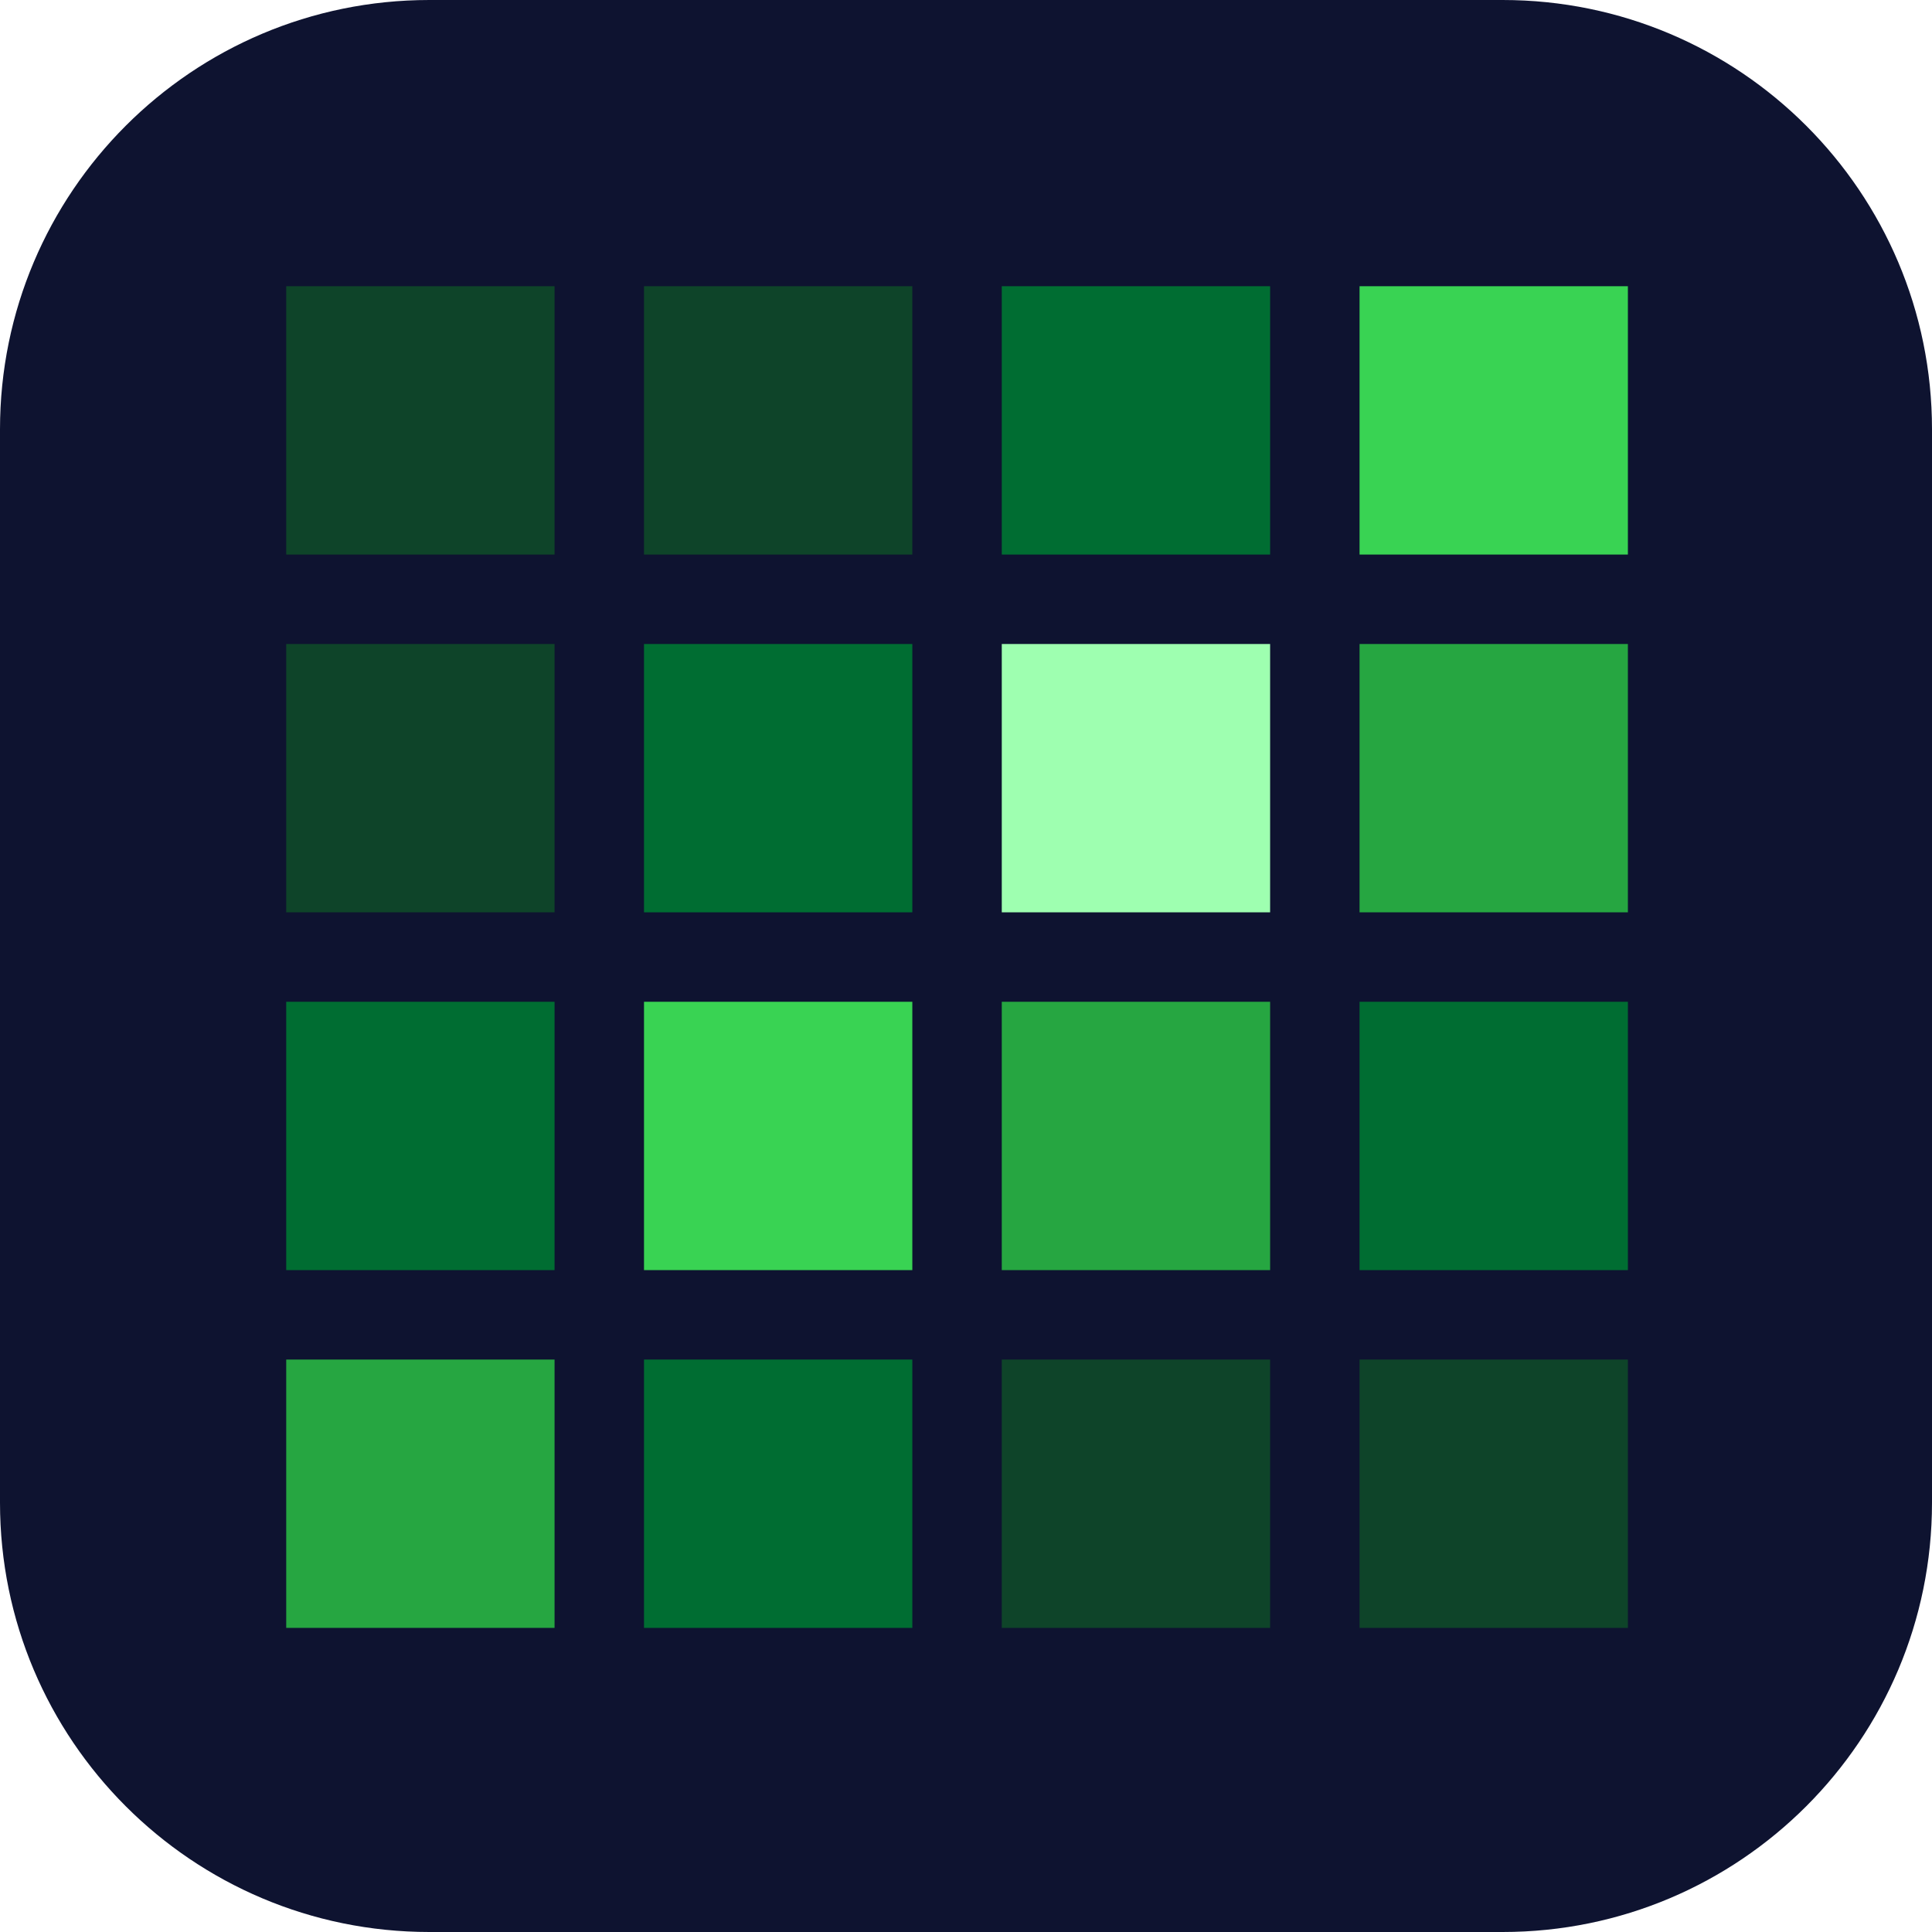
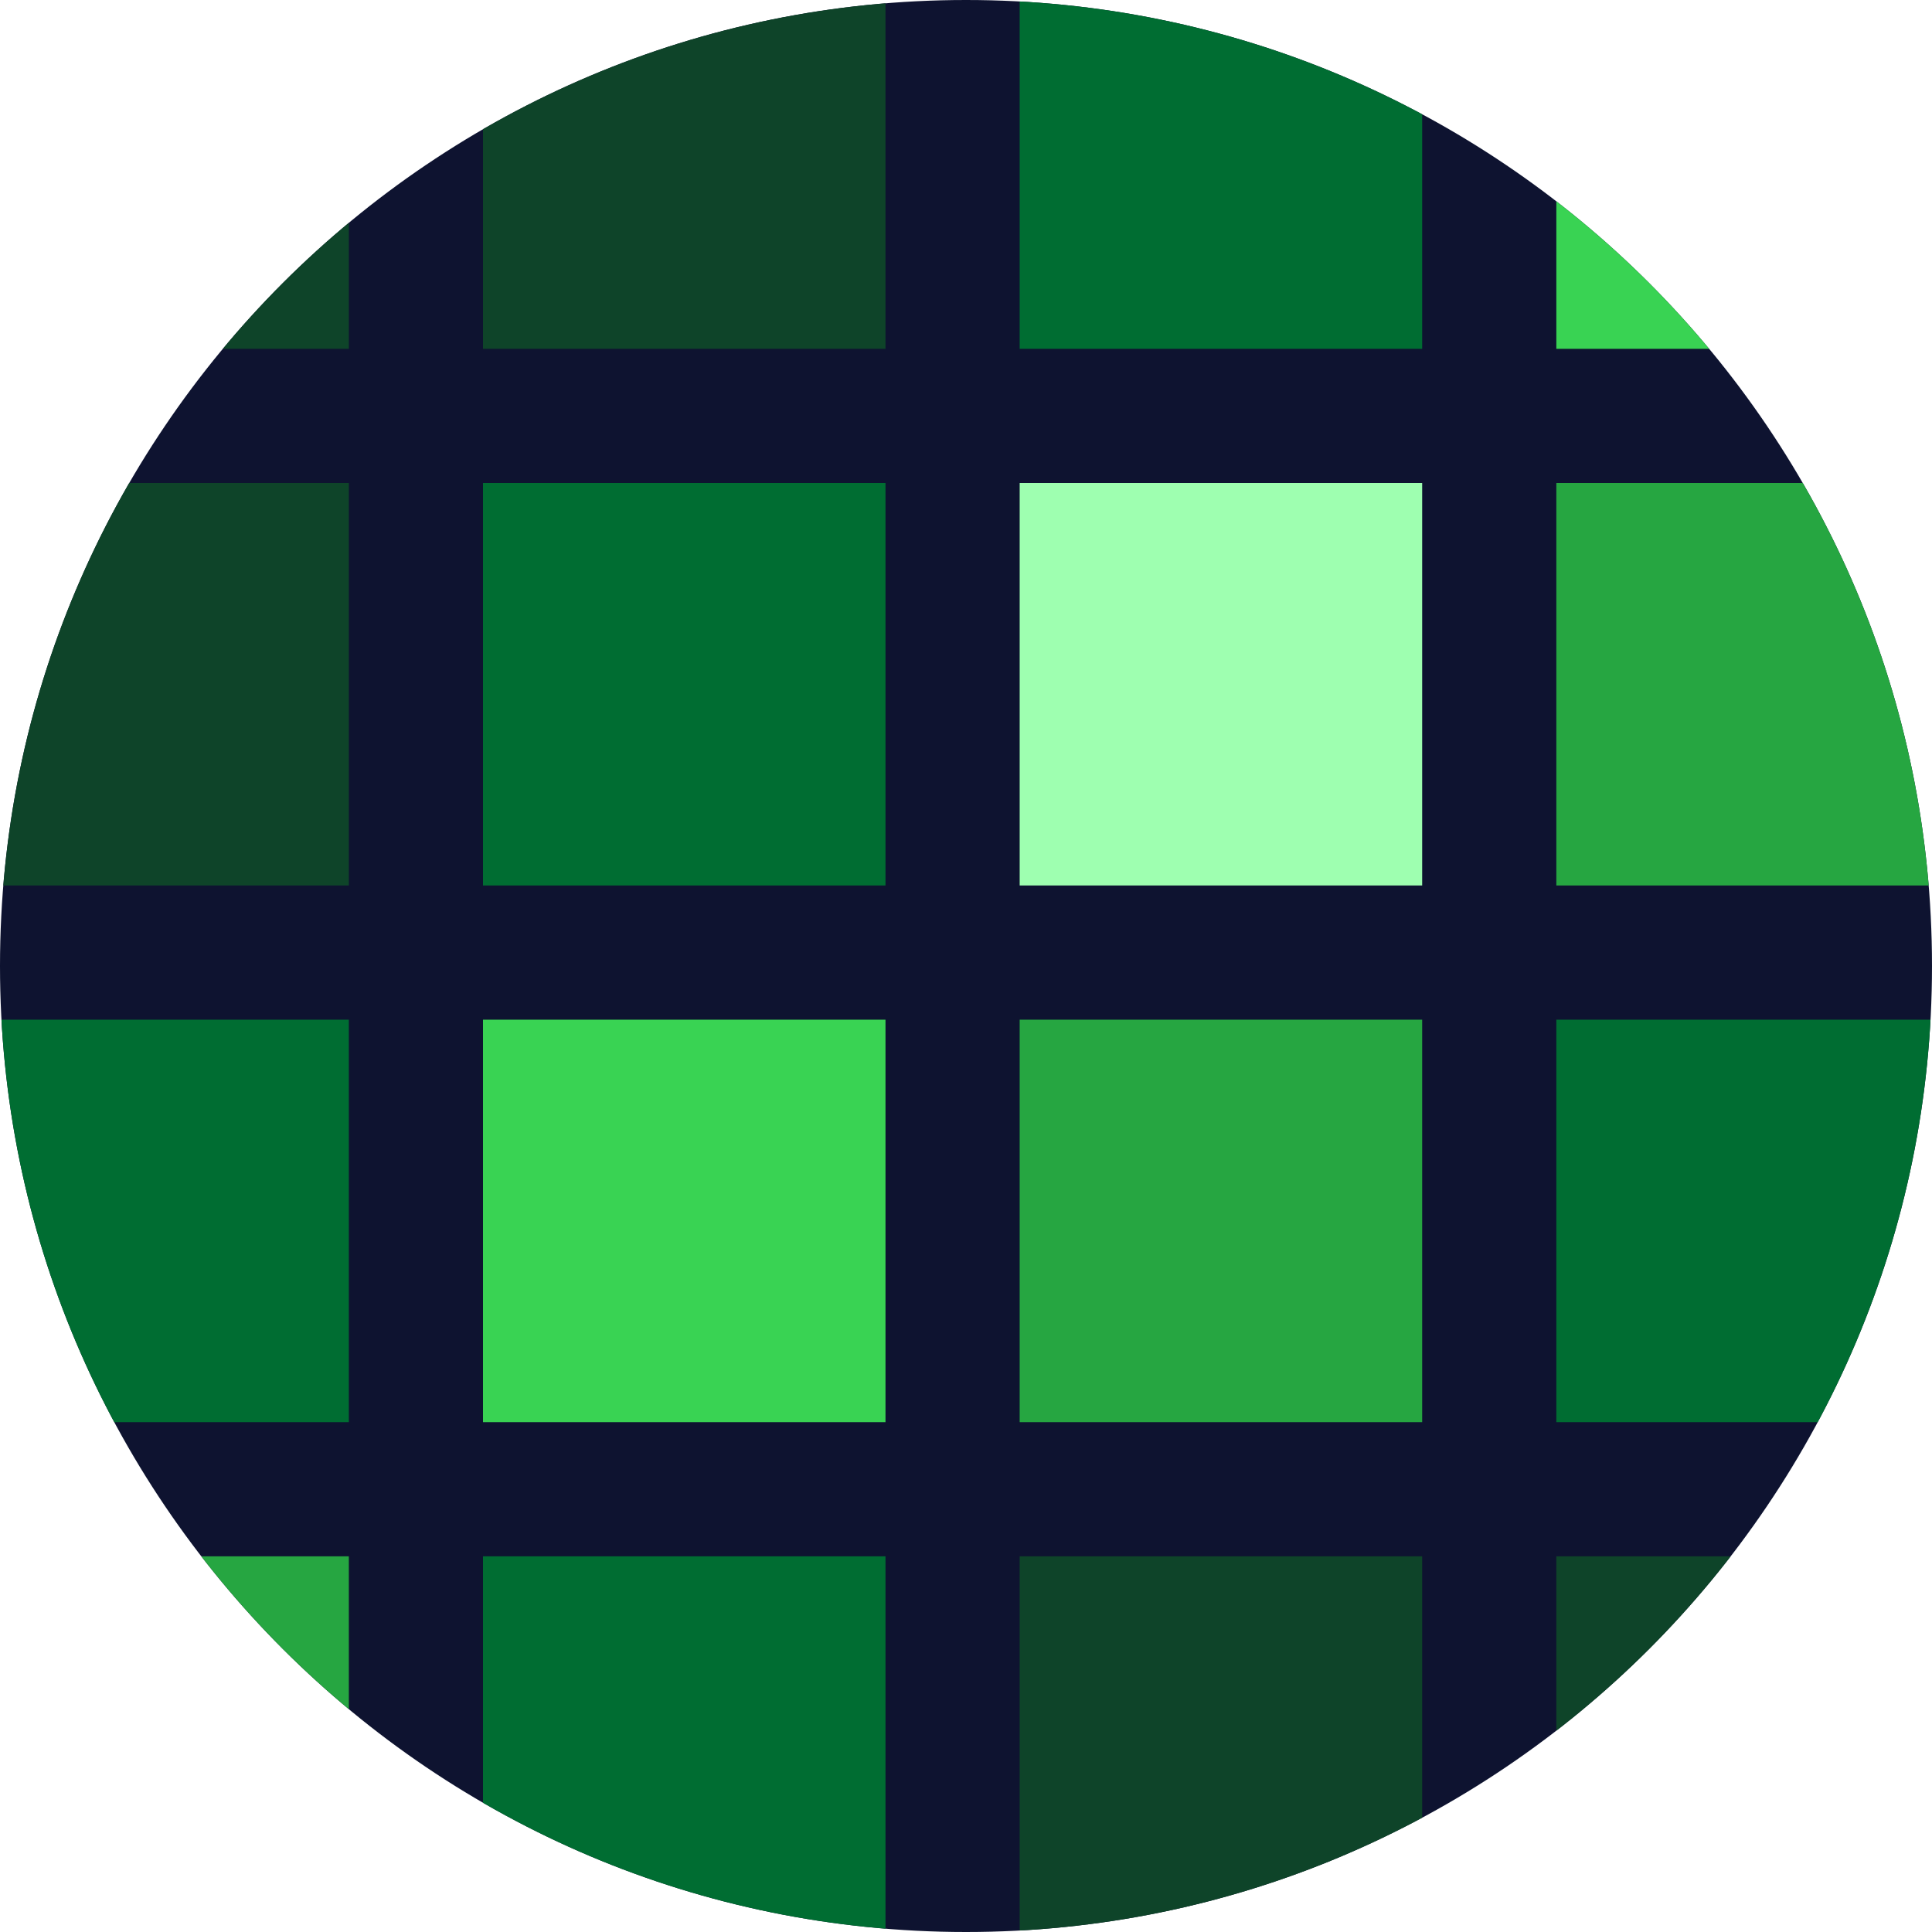
- <svg xmlns="http://www.w3.org/2000/svg" viewBox="0 0 108 108">
-   <rect width="108" height="108" rx="24" fill="#0E1330" />
-   <path fill="#0E4429" d="M16,16h15v15h-15zM36,16h15v15h-15zM16,36h15v15h-15zM56,76h15v15h-15zM76,76h15v15h-15z" />
-   <path fill="#006D32" d="M56,16h15v15h-15zM36,36h15v15h-15zM16,56h15v15h-15zM36,76h15v15h-15zM76,56h15v15h-15z" />
-   <path fill="#26A641" d="M76,36h15v15h-15zM56,56h15v15h-15zM16,76h15v15h-15z" />
-   <path fill="#39D353" d="M76,16h15v15h-15zM36,56h15v15h-15z" />
-   <path fill="#9EFFB0" d="M56,36h15v15h-15z" />
+ <svg xmlns="http://www.w3.org/2000/svg" viewBox="18 18 72 72">
+   <defs>
+     <clipPath id="launcher-mask">
+       <circle cx="54" cy="54" r="36" />
+     </clipPath>
+   </defs>
+   <g clip-path="url(#launcher-mask)">
+     <rect width="108" height="108" fill="#0E1330" />
+     <path fill="#0E4429" d="M16,16h15v15h-15zM36,16h15v15h-15zM16,36h15v15h-15zM56,76h15v15h-15zM76,76h15v15h-15z" />
+     <path fill="#006D32" d="M56,16h15v15h-15zM36,36h15v15h-15zM16,56h15v15h-15zM36,76h15v15h-15zM76,56h15v15h-15z" />
+     <path fill="#26A641" d="M76,36h15v15h-15zM56,56h15v15h-15zM16,76h15v15h-15z" />
+     <path fill="#39D353" d="M76,16h15v15h-15zM36,56h15v15h-15z" />
+     <path fill="#9EFFB0" d="M56,36h15v15h-15z" />
+   </g>
</svg>
